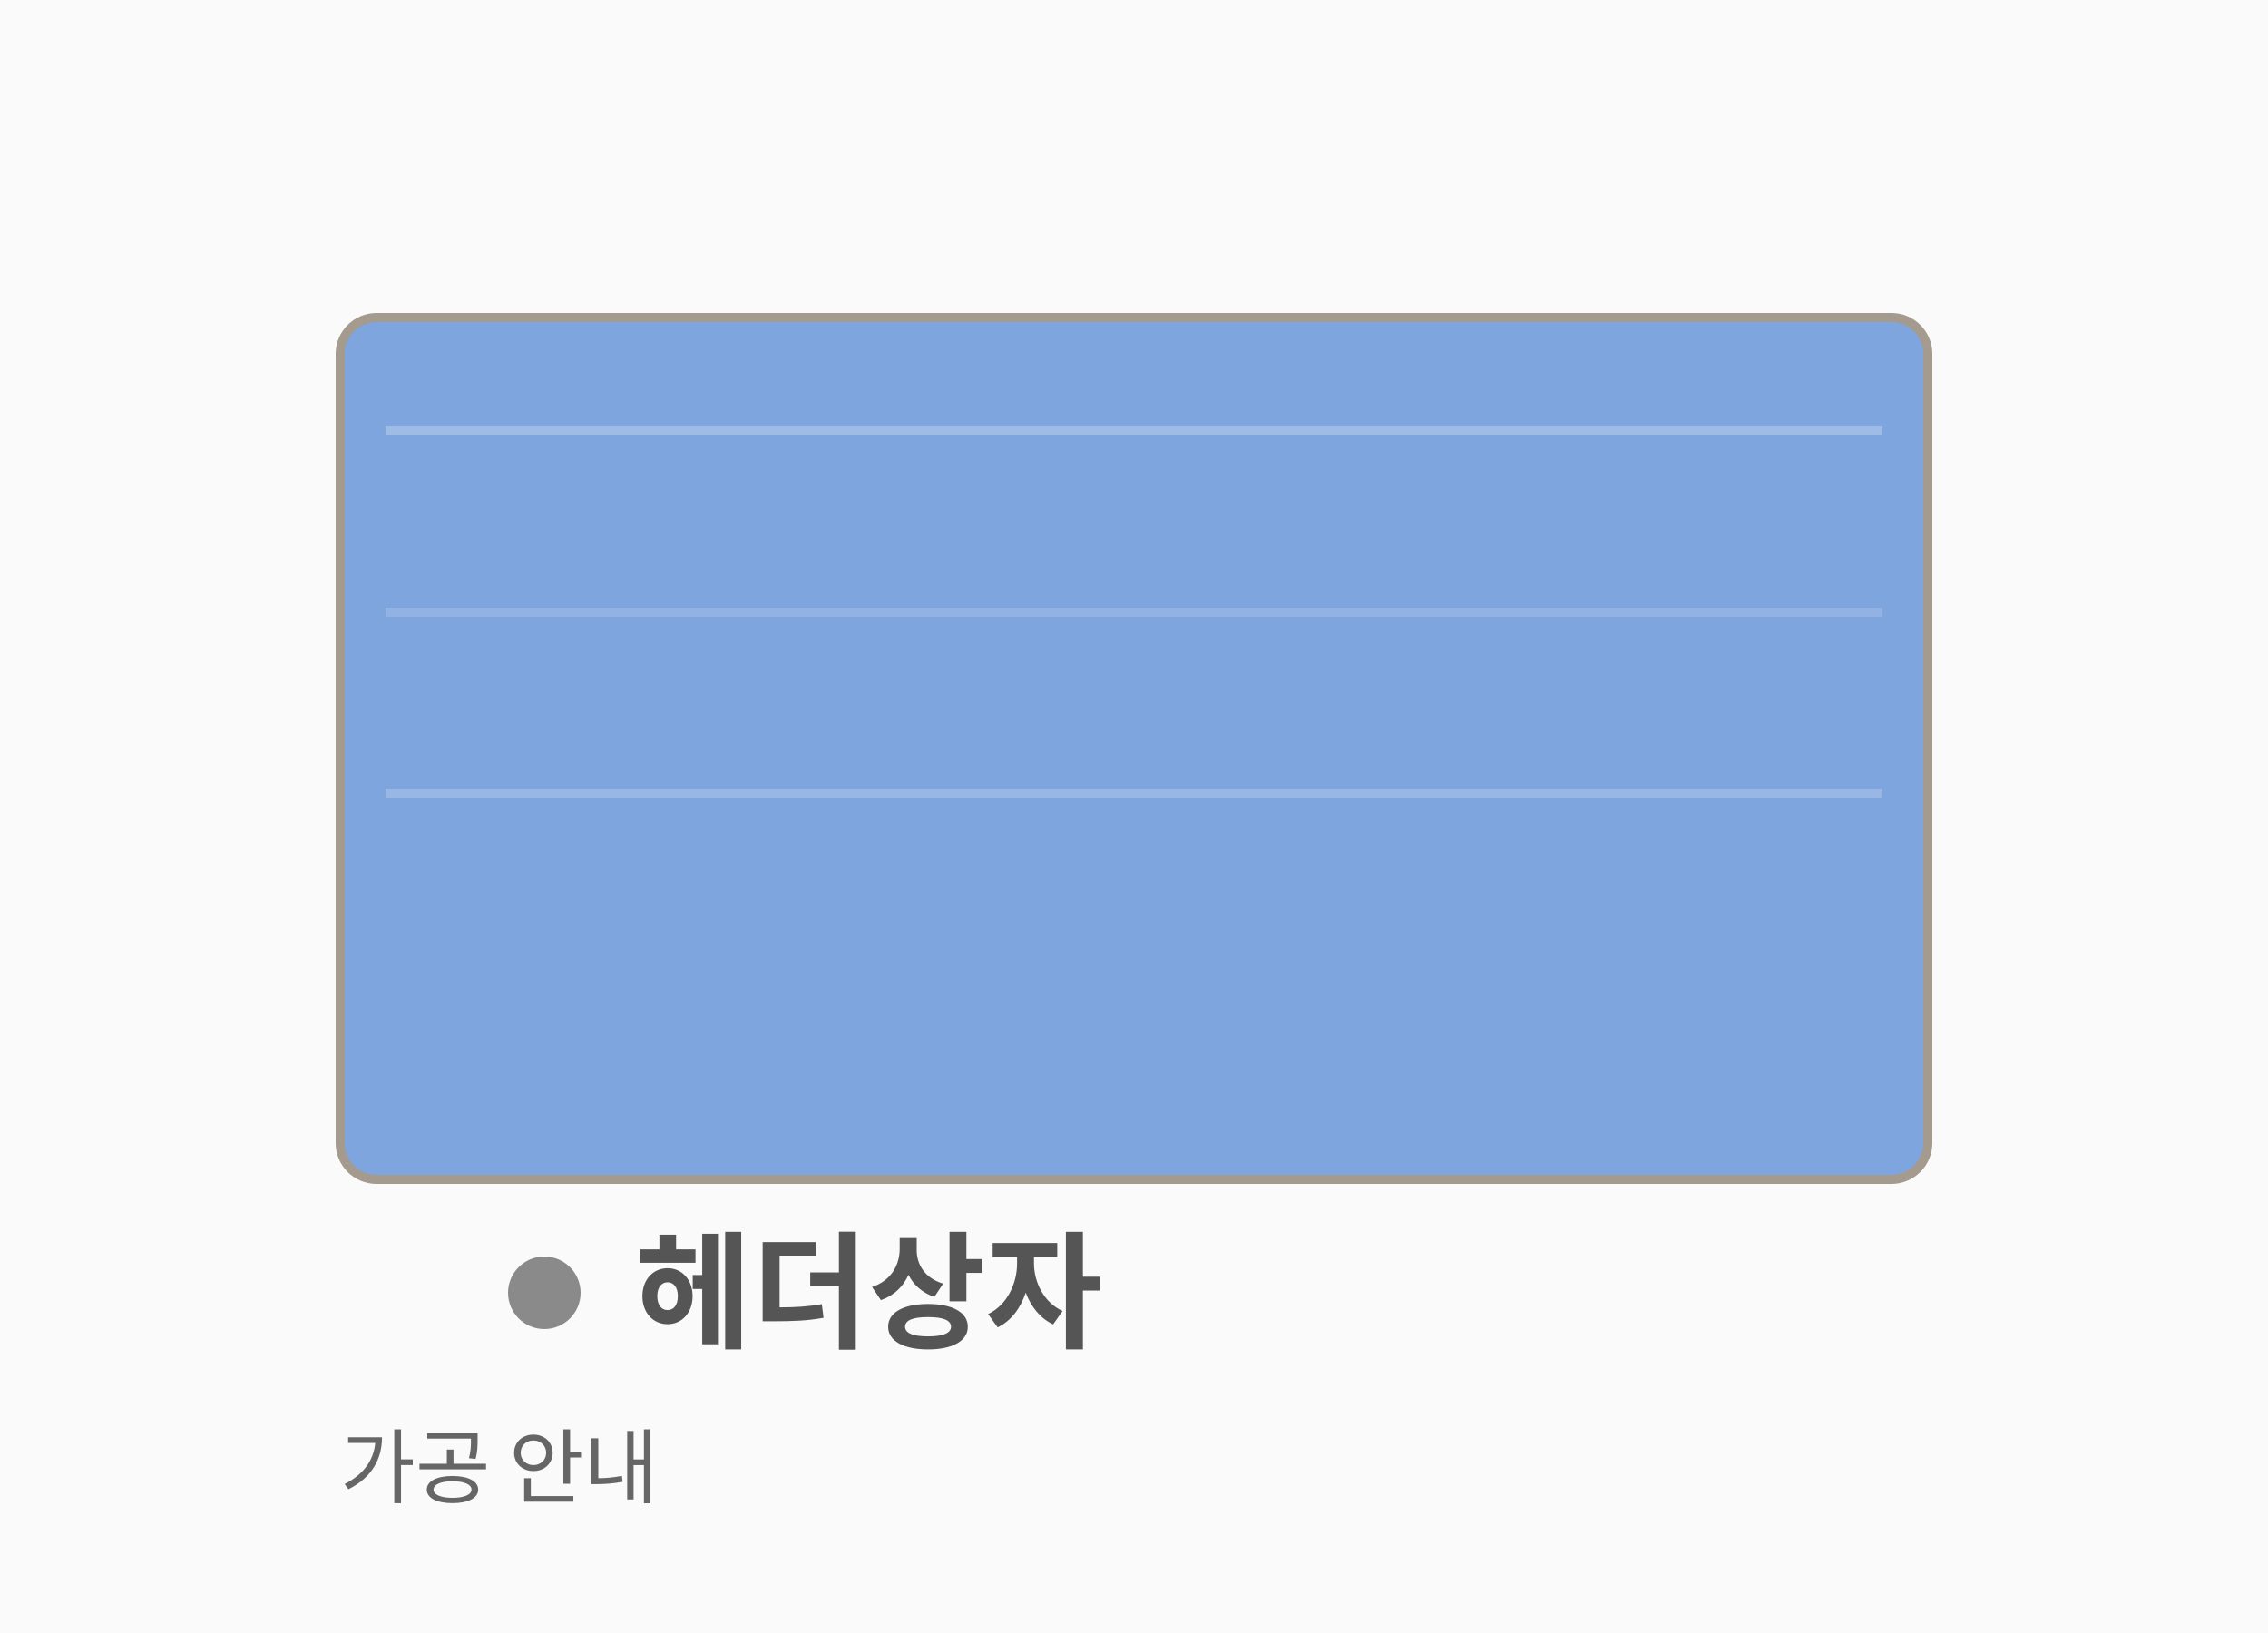
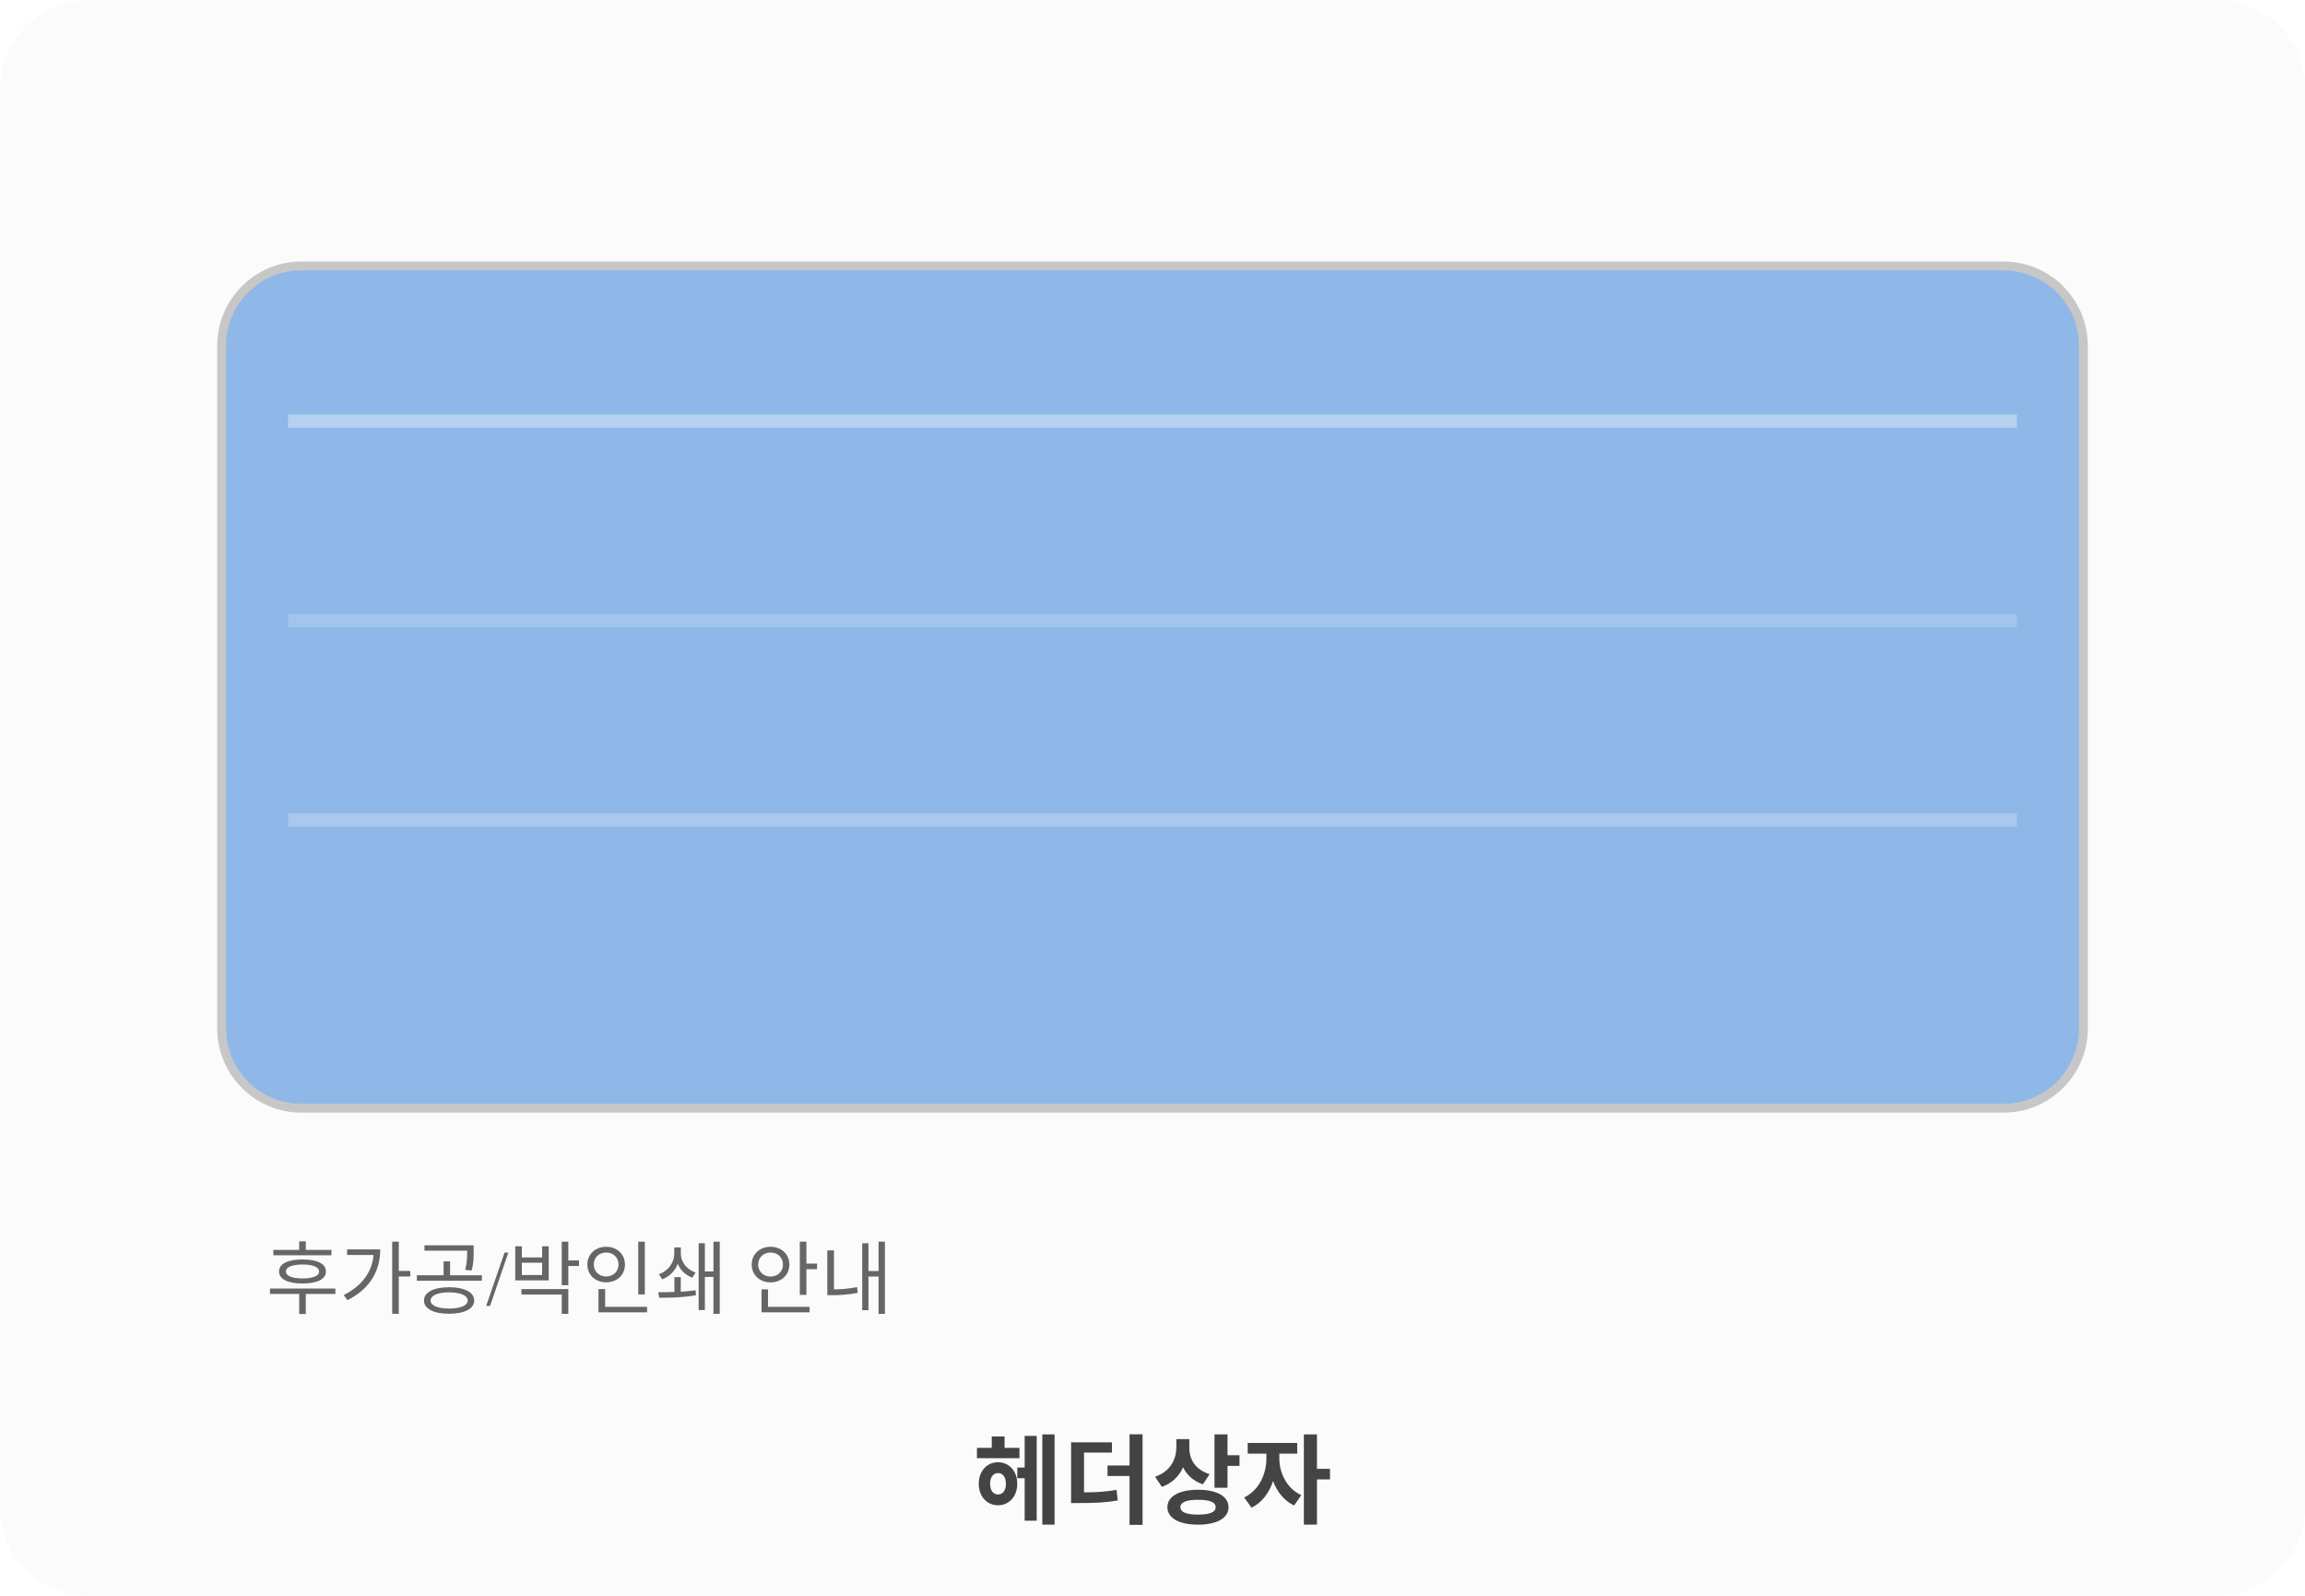
- <svg xmlns="http://www.w3.org/2000/svg" width="500" height="360" viewBox="0 0 500 360">
-   <rect width="500" height="360" fill="#fafafa" />
-   <rect x="75" y="70" width="350" height="190" rx="8" fill="#7ea5dd" stroke="#a49a8d" stroke-width="2" />
-   <path d="M85 95 H415" stroke="rgba(255,255,255,.25)" stroke-width="2" />
-   <path d="M85 135 H415" stroke="rgba(255,255,255,.15)" stroke-width="2" />
-   <path d="M85 175 H415" stroke="rgba(255,255,255,.2)" stroke-width="2" />
-   <circle cx="120" cy="285" r="8" fill="#8a8a8a" />
-   <text x="140" y="295" font-size="28" font-weight="700" fill="#555">헤더상자</text>
-   <text x="75" y="330" font-size="18" fill="#666">가공 안내</text>
+ <svg xmlns="http://www.w3.org/2000/svg" width="520" height="360" viewBox="0 0 520 360">
+   <rect width="520" height="360" rx="20" fill="#fbfbfb" />
+   <rect x="50" y="60" width="420" height="190" rx="18" fill="#8fb8e8" stroke="#c7c7c7" stroke-width="2" />
+   <path d="M65 95 H455" stroke="rgba(255,255,255,.35)" stroke-width="3" />
+   <path d="M65 140 H455" stroke="rgba(255,255,255,.18)" stroke-width="3" />
+   <path d="M65 185 H455" stroke="rgba(255,255,255,.22)" stroke-width="3" />
+   <text x="60" y="295" font-size="18" fill="#666">후가공/박인쇄 안내</text>
+   <text x="260.0" y="342" text-anchor="middle" font-size="22" font-weight="800" fill="#444">헤더상자</text>
</svg>
